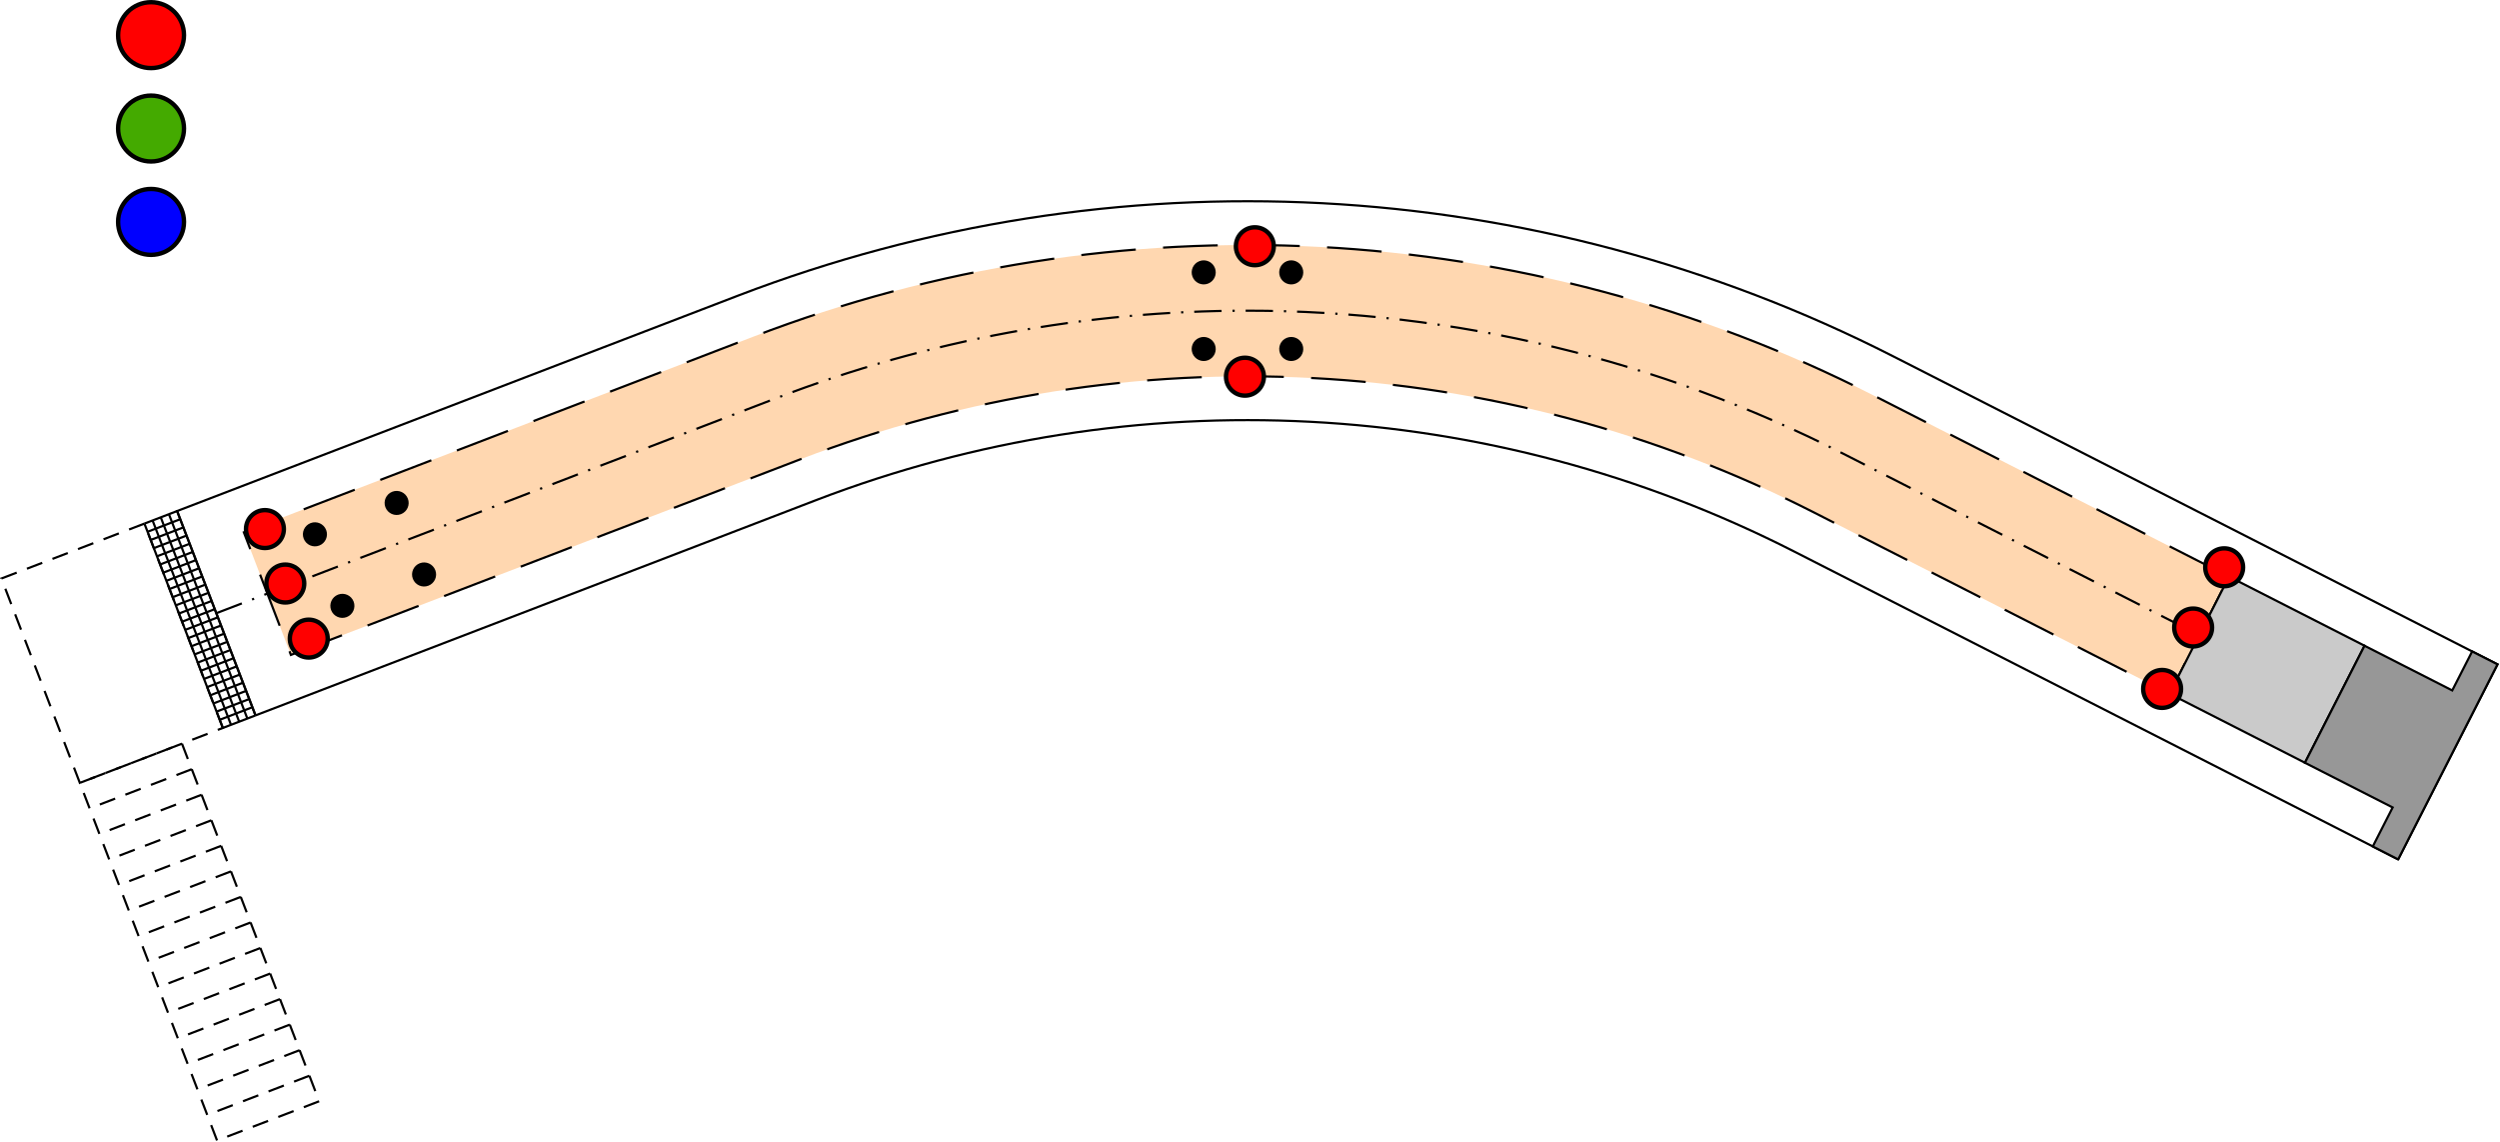
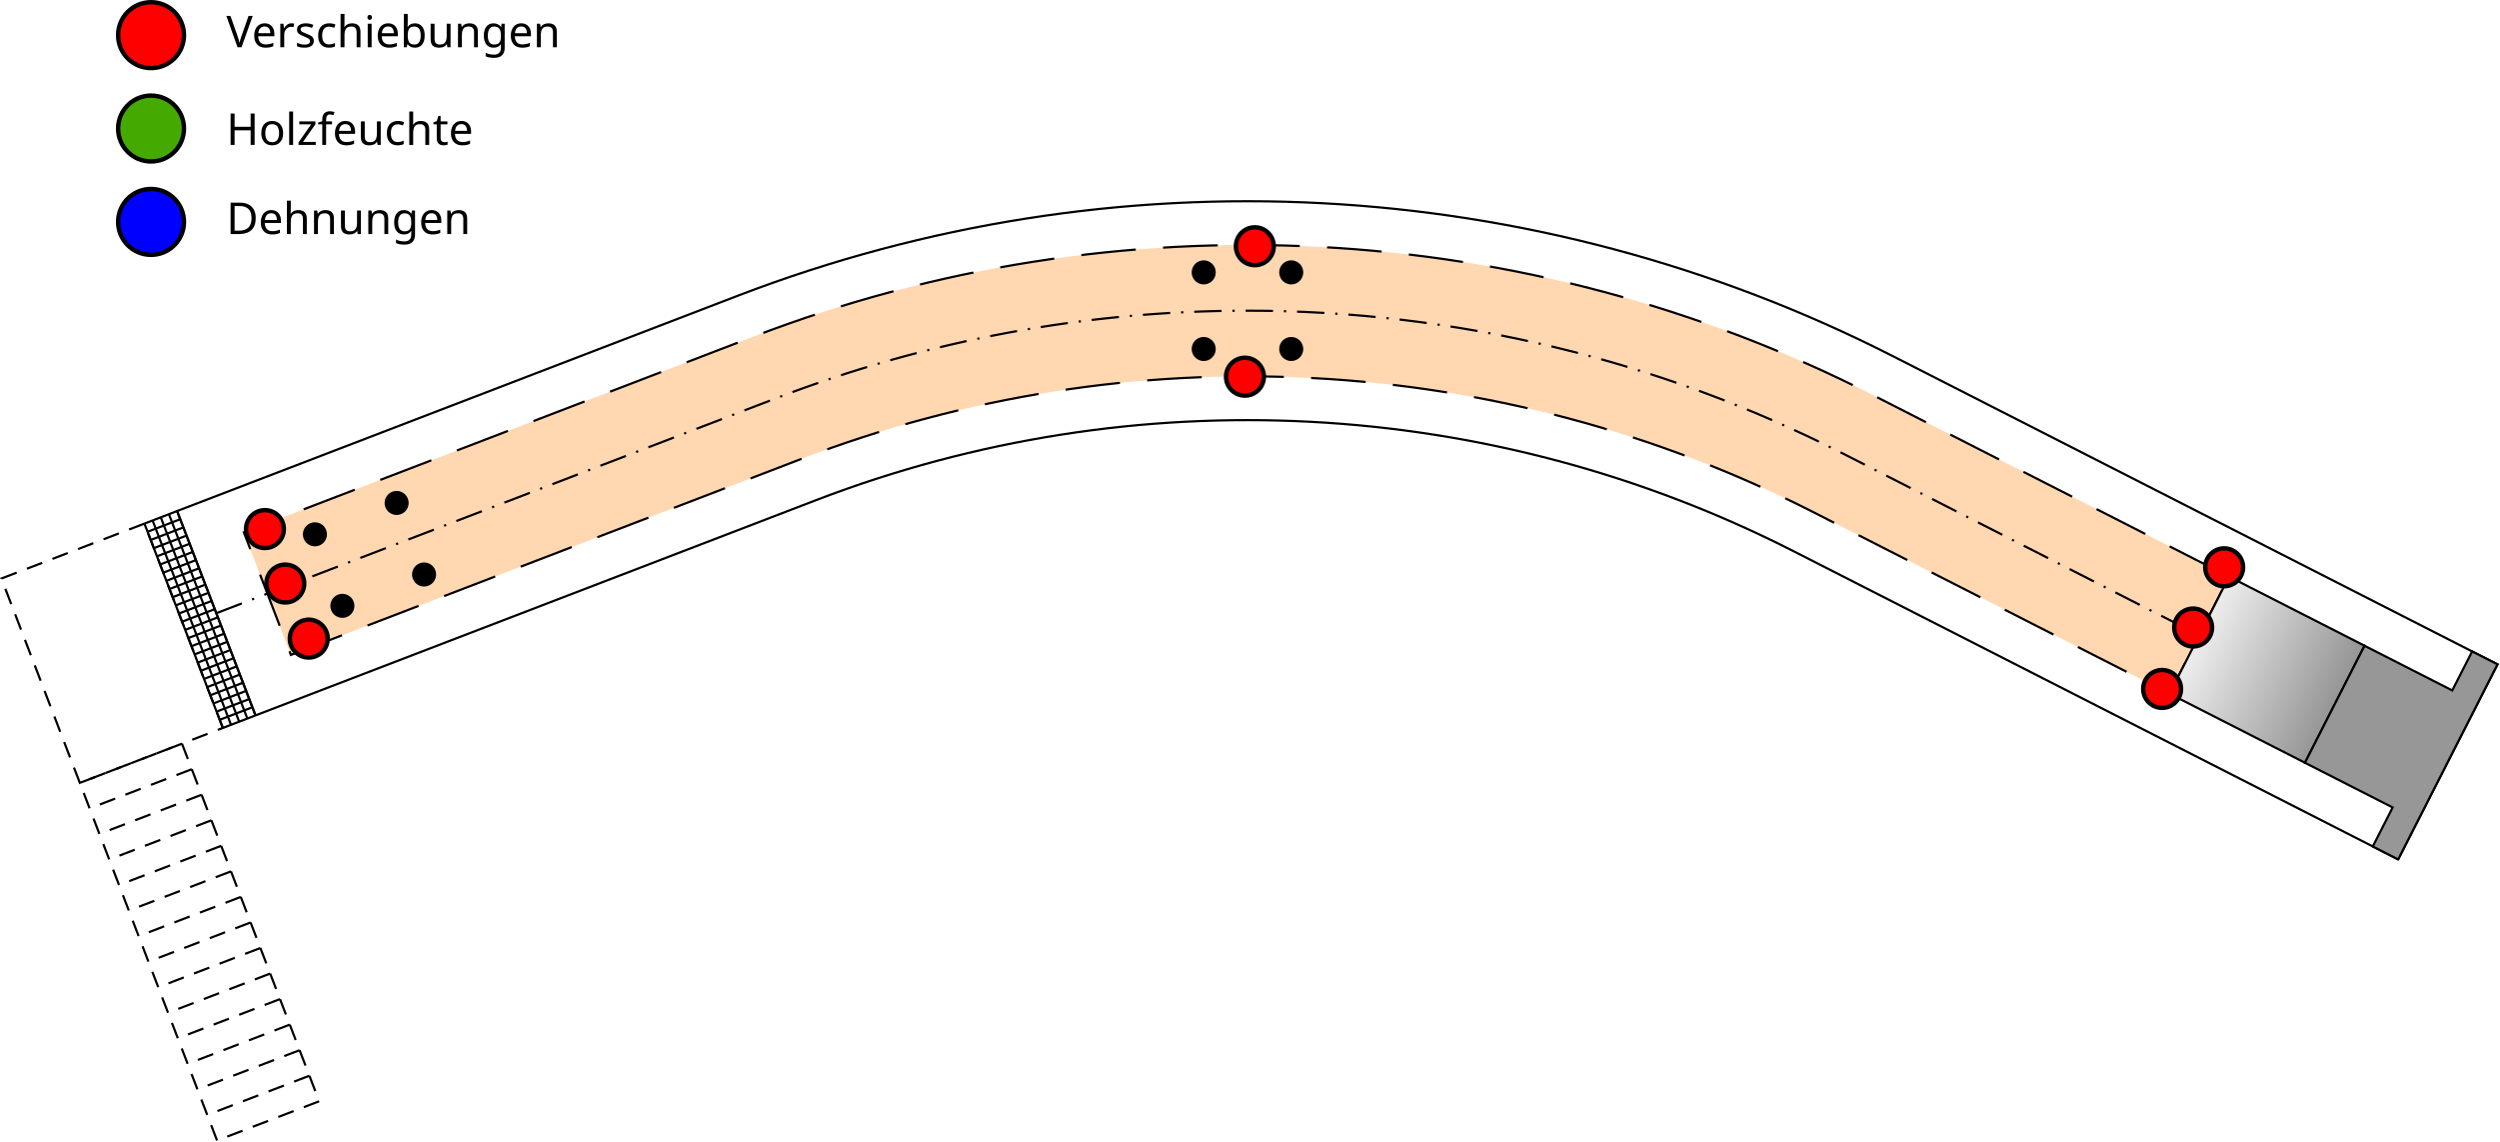
- <svg xmlns="http://www.w3.org/2000/svg" version="1.1" id="svg2" viewBox="0 0 568.923 259.861" height="73.339mm" width="160.563mm">
-   <defs id="defs4" />
-   <g id="layer2" style="display:inline" transform="translate(1.755879,-15.46796)">
-     <g id="surface286818" transform="matrix(1.166975,-0.4479599,0.4479599,1.166975,-17.8421,139.8137)">
-       <path id="path5036" transform="matrix(1,0,0,-1,44.433,50.012)" d="m 5.9375e-4,2.8125e-4 109.391,0 c 62.105,0 121.316,-26.363 162.875,-72.52 l 82.664,-91.805" style="fill:none;stroke:#000000;stroke-width:0.399;stroke-linecap:butt;stroke-linejoin:miter;stroke-miterlimit:10;stroke-opacity:1" />
-       <path id="path5038" transform="matrix(1,0,0,-1,44.433,50.012)" d="m 5.9375e-4,2.8125e-4 0,39.852 109.391,0 c 73.398,0 143.375,-31.16 192.492,-85.707 l 82.66,-91.805 -29.621,-26.66" style="fill:none;stroke:#000000;stroke-width:0.399;stroke-linecap:butt;stroke-linejoin:miter;stroke-miterlimit:10;stroke-opacity:1" />
-       <path id="path5040" transform="matrix(1,0,0,-1,44.433,50.012)" d="m 9.962,7.969 99.43,0 c 64.367,0 125.73,-27.324 168.801,-75.156 l 48.664,-54.047 17.766,16 -48.664,54.047 C 248.356,1.68 180.532,31.879 109.391,31.879 l -99.43,0 z m 0,0" style="fill:#ffd7b0;fill-opacity:1;fill-rule:nonzero;stroke:#000000;stroke-width:0.399;stroke-linecap:butt;stroke-linejoin:miter;stroke-miterlimit:10;stroke-dasharray:9.963, 4.981;stroke-opacity:1" />
-       <path id="path5042" transform="matrix(1,0,0,-1,44.433,50.012)" d="m 5.9375e-4,19.926 109.391,0 c 29.285,0 58.344,-5.387 85.684,-15.883 35.219,-13.52 66.762,-35.199 92,-63.23 l 82.66,-91.805" style="fill:none;stroke:#000000;stroke-width:0.399;stroke-linecap:butt;stroke-linejoin:miter;stroke-miterlimit:10;stroke-dasharray:4.981, 1.993, 0.399, 1.993;stroke-opacity:1" />
-       <path id="path5044" transform="matrix(1,0,0,-1,44.433,50.012)" d="m 363.149,-125.812 -18.531,20.582 -17.77,-16 18.535,-20.582 z m 0,0" style="fill:#cacaca;fill-opacity:1;fill-rule:nonzero;stroke:#000000;stroke-width:0.399;stroke-linecap:butt;stroke-linejoin:miter;stroke-miterlimit:10;stroke-opacity:1" />
-       <path id="path5046" transform="matrix(1,0,0,-1,44.433,50.012)" d="m 375.145,-139.136 -12,13.324 -17.77,-16 12,-13.324 -5.922,-5.332 3.469,-3.852 29.617,26.664 -3.469,3.848 z m 0,0" style="fill:#979797;fill-opacity:1;fill-rule:nonzero;stroke:#000000;stroke-width:0.399;stroke-linecap:butt;stroke-linejoin:miter;stroke-miterlimit:10;stroke-opacity:1" />
-       <path id="path5048" d="m 251.637,42.312 c 0,-1.207 -0.984,-2.191 -2.195,-2.191 -1.207,0 -2.191,0.984 -2.191,2.191 0,1.211 0.984,2.195 2.191,2.195 1.211,0 2.195,-0.984 2.195,-2.195 z m 0,0" style="fill:#000000;fill-opacity:1;fill-rule:nonzero;stroke:none" />
-       <path id="path5050" d="m 246.637,55.336 c 0,-1.211 -0.98,-2.191 -2.191,-2.191 -1.211,0 -2.191,0.98 -2.191,2.191 0,1.211 0.98,2.191 2.191,2.191 1.211,0 2.191,-0.98 2.191,-2.191 z m 0,0" style="fill:#000000;fill-opacity:1;fill-rule:nonzero;stroke:none" />
-       <path id="path5052" d="m 236.754,36.602 c 0,-1.211 -0.98,-2.191 -2.191,-2.191 -1.211,0 -2.191,0.98 -2.191,2.191 0,1.211 0.98,2.191 2.191,2.191 1.211,0 2.191,-0.98 2.191,-2.191 z m 0,0" style="fill:#000000;fill-opacity:1;fill-rule:nonzero;stroke:none" />
-       <path id="path5054" d="m 231.754,49.621 c 0,-1.207 -0.98,-2.191 -2.191,-2.191 -1.211,0 -2.191,0.984 -2.191,2.191 0,1.211 0.98,2.195 2.191,2.195 1.211,0 2.191,-0.984 2.191,-2.195 z m 0,0" style="fill:#000000;fill-opacity:1;fill-rule:nonzero;stroke:none" />
-       <path id="path5056" d="m 84.48,23.113 c 0,-1.211 -0.98,-2.191 -2.191,-2.191 -1.211,0 -2.191,0.98 -2.191,2.191 0,1.211 0.98,2.191 2.191,2.191 1.211,0 2.191,-0.98 2.191,-2.191 z m 0,0" style="fill:#000000;fill-opacity:1;fill-rule:nonzero;stroke:none" />
-       <path id="path5058" d="m 84.48,37.062 c 0,-1.211 -0.98,-2.191 -2.191,-2.191 -1.211,0 -2.191,0.98 -2.191,2.191 0,1.211 0.98,2.191 2.191,2.191 1.211,0 2.191,-0.98 2.191,-2.191 z m 0,0" style="fill:#000000;fill-opacity:1;fill-rule:nonzero;stroke:none" />
-       <path id="path5060" d="m 68.543,23.113 c 0,-1.211 -0.984,-2.191 -2.191,-2.191 -1.211,0 -2.195,0.98 -2.195,2.191 0,1.211 0.984,2.191 2.195,2.191 1.207,0 2.191,-0.98 2.191,-2.191 z m 0,0" style="fill:#000000;fill-opacity:1;fill-rule:nonzero;stroke:none" />
-       <path id="path5062" d="m 68.543,37.062 c 0,-1.211 -0.984,-2.191 -2.191,-2.191 -1.211,0 -2.195,0.98 -2.195,2.191 0,1.211 0.984,2.191 2.195,2.191 1.207,0 2.191,-0.98 2.191,-2.191 z m 0,0" style="fill:#000000;fill-opacity:1;fill-rule:nonzero;stroke:none" />
-       <path id="path5064" transform="matrix(1,0,0,-1,44.433,50.012)" d="m -6.374,2.8125e-4 0,39.852 -27.898,0 0,-39.852 z m 0,0" style="fill:none;stroke:#000000;stroke-width:0.399;stroke-linecap:butt;stroke-linejoin:miter;stroke-miterlimit:10;stroke-dasharray:2.989, 1.993;stroke-opacity:1" />
-       <path id="path5066" transform="matrix(1,0,0,-1,44.433,50.012)" d="m -14.347,2.8125e-4 0,-69.738 -19.926,0 0,69.738 z m 0,0" style="fill:none;stroke:#000000;stroke-width:0.399;stroke-linecap:butt;stroke-linejoin:miter;stroke-miterlimit:10;stroke-dasharray:2.989, 1.993;stroke-opacity:1" />
-       <path id="path5068" transform="matrix(1,0,0,-1,44.433,50.012)" d="m -14.347,-4.98 -19.926,0" style="fill:none;stroke:#000000;stroke-width:0.399;stroke-linecap:butt;stroke-linejoin:miter;stroke-miterlimit:10;stroke-dasharray:2.989, 1.993;stroke-opacity:1" />
-       <path id="path5070" transform="matrix(1,0,0,-1,44.433,50.012)" d="m -14.347,-9.965 -19.926,0" style="fill:none;stroke:#000000;stroke-width:0.399;stroke-linecap:butt;stroke-linejoin:miter;stroke-miterlimit:10;stroke-dasharray:2.989, 1.993;stroke-opacity:1" />
-       <path id="path5072" transform="matrix(1,0,0,-1,44.433,50.012)" d="m -14.347,-14.945 -19.926,0" style="fill:none;stroke:#000000;stroke-width:0.399;stroke-linecap:butt;stroke-linejoin:miter;stroke-miterlimit:10;stroke-dasharray:2.989, 1.993;stroke-opacity:1" />
-       <path id="path5074" transform="matrix(1,0,0,-1,44.433,50.012)" d="m -14.347,-19.925 -19.926,0" style="fill:none;stroke:#000000;stroke-width:0.399;stroke-linecap:butt;stroke-linejoin:miter;stroke-miterlimit:10;stroke-dasharray:2.989, 1.993;stroke-opacity:1" />
-       <path id="path5076" transform="matrix(1,0,0,-1,44.433,50.012)" d="m -14.347,-24.906 -19.926,0" style="fill:none;stroke:#000000;stroke-width:0.399;stroke-linecap:butt;stroke-linejoin:miter;stroke-miterlimit:10;stroke-dasharray:2.989, 1.993;stroke-opacity:1" />
-       <path id="path5078" transform="matrix(1,0,0,-1,44.433,50.012)" d="m -14.347,-29.886 -19.926,0" style="fill:none;stroke:#000000;stroke-width:0.399;stroke-linecap:butt;stroke-linejoin:miter;stroke-miterlimit:10;stroke-dasharray:2.989, 1.993;stroke-opacity:1" />
-       <path id="path5080" transform="matrix(1,0,0,-1,44.433,50.012)" d="m -14.347,-34.871 -19.926,0" style="fill:none;stroke:#000000;stroke-width:0.399;stroke-linecap:butt;stroke-linejoin:miter;stroke-miterlimit:10;stroke-dasharray:2.989, 1.993;stroke-opacity:1" />
-       <path id="path5082" transform="matrix(1,0,0,-1,44.433,50.012)" d="m -14.347,-39.851 -19.926,0" style="fill:none;stroke:#000000;stroke-width:0.399;stroke-linecap:butt;stroke-linejoin:miter;stroke-miterlimit:10;stroke-dasharray:2.989, 1.993;stroke-opacity:1" />
-       <path id="path5084" transform="matrix(1,0,0,-1,44.433,50.012)" d="m -14.347,-44.832 -19.926,0" style="fill:none;stroke:#000000;stroke-width:0.399;stroke-linecap:butt;stroke-linejoin:miter;stroke-miterlimit:10;stroke-dasharray:2.989, 1.993;stroke-opacity:1" />
-       <path id="path5086" transform="matrix(1,0,0,-1,44.433,50.012)" d="m -14.347,-49.812 -19.926,0" style="fill:none;stroke:#000000;stroke-width:0.399;stroke-linecap:butt;stroke-linejoin:miter;stroke-miterlimit:10;stroke-dasharray:2.989, 1.993;stroke-opacity:1" />
-       <path id="path5088" transform="matrix(1,0,0,-1,44.433,50.012)" d="m -14.347,-54.793 -19.926,0" style="fill:none;stroke:#000000;stroke-width:0.399;stroke-linecap:butt;stroke-linejoin:miter;stroke-miterlimit:10;stroke-dasharray:2.989, 1.993;stroke-opacity:1" />
-       <path id="path5090" transform="matrix(1,0,0,-1,44.433,50.012)" d="m -14.347,-59.777 -19.926,0" style="fill:none;stroke:#000000;stroke-width:0.399;stroke-linecap:butt;stroke-linejoin:miter;stroke-miterlimit:10;stroke-dasharray:2.989, 1.993;stroke-opacity:1" />
-       <path id="path5092" transform="matrix(1,0,0,-1,44.433,50.012)" d="m -14.347,-64.758 -19.926,0" style="fill:none;stroke:#000000;stroke-width:0.399;stroke-linecap:butt;stroke-linejoin:miter;stroke-miterlimit:10;stroke-dasharray:2.989, 1.993;stroke-opacity:1" />
-       <path id="path5094" transform="matrix(1,0,0,-1,44.433,50.012)" d="m 5.9375e-4,2.8125e-4 -6.375,0" style="fill:none;stroke:#000000;stroke-width:0.399;stroke-linecap:butt;stroke-linejoin:miter;stroke-miterlimit:10;stroke-opacity:1" />
-       <path id="path5096" transform="matrix(1,0,0,-1,44.433,50.012)" d="m 5.9375e-4,1.594 -6.375,0" style="fill:none;stroke:#000000;stroke-width:0.399;stroke-linecap:butt;stroke-linejoin:miter;stroke-miterlimit:10;stroke-opacity:1" />
-       <path id="path5098" transform="matrix(1,0,0,-1,44.433,50.012)" d="m 5.9375e-4,3.188 -6.375,0" style="fill:none;stroke:#000000;stroke-width:0.399;stroke-linecap:butt;stroke-linejoin:miter;stroke-miterlimit:10;stroke-opacity:1" />
-       <path id="path5100" transform="matrix(1,0,0,-1,44.433,50.012)" d="m 5.9375e-4,4.782 -6.375,0" style="fill:none;stroke:#000000;stroke-width:0.399;stroke-linecap:butt;stroke-linejoin:miter;stroke-miterlimit:10;stroke-opacity:1" />
-       <path id="path5102" transform="matrix(1,0,0,-1,44.433,50.012)" d="m 5.9375e-4,6.375 -6.375,0" style="fill:none;stroke:#000000;stroke-width:0.399;stroke-linecap:butt;stroke-linejoin:miter;stroke-miterlimit:10;stroke-opacity:1" />
-       <path id="path5104" transform="matrix(1,0,0,-1,44.433,50.012)" d="m 5.9375e-4,7.969 -6.375,0" style="fill:none;stroke:#000000;stroke-width:0.399;stroke-linecap:butt;stroke-linejoin:miter;stroke-miterlimit:10;stroke-opacity:1" />
-       <path id="path5106" transform="matrix(1,0,0,-1,44.433,50.012)" d="m 5.9375e-4,9.563 -6.375,0" style="fill:none;stroke:#000000;stroke-width:0.399;stroke-linecap:butt;stroke-linejoin:miter;stroke-miterlimit:10;stroke-opacity:1" />
-       <path id="path5108" transform="matrix(1,0,0,-1,44.433,50.012)" d="m 5.9375e-4,11.157 -6.375,0" style="fill:none;stroke:#000000;stroke-width:0.399;stroke-linecap:butt;stroke-linejoin:miter;stroke-miterlimit:10;stroke-opacity:1" />
-       <path id="path5110" transform="matrix(1,0,0,-1,44.433,50.012)" d="m 5.9375e-4,12.75 -6.375,0" style="fill:none;stroke:#000000;stroke-width:0.399;stroke-linecap:butt;stroke-linejoin:miter;stroke-miterlimit:10;stroke-opacity:1" />
-       <path id="path5112" transform="matrix(1,0,0,-1,44.433,50.012)" d="m 5.9375e-4,14.348 -6.375,0" style="fill:none;stroke:#000000;stroke-width:0.399;stroke-linecap:butt;stroke-linejoin:miter;stroke-miterlimit:10;stroke-opacity:1" />
-       <path id="path5114" transform="matrix(1,0,0,-1,44.433,50.012)" d="m 5.9375e-4,15.942 -6.375,0" style="fill:none;stroke:#000000;stroke-width:0.399;stroke-linecap:butt;stroke-linejoin:miter;stroke-miterlimit:10;stroke-opacity:1" />
-       <path id="path5116" transform="matrix(1,0,0,-1,44.433,50.012)" d="m 5.9375e-4,17.535 -6.375,0" style="fill:none;stroke:#000000;stroke-width:0.399;stroke-linecap:butt;stroke-linejoin:miter;stroke-miterlimit:10;stroke-opacity:1" />
-       <path id="path5118" transform="matrix(1,0,0,-1,44.433,50.012)" d="m 5.9375e-4,19.129 -6.375,0" style="fill:none;stroke:#000000;stroke-width:0.399;stroke-linecap:butt;stroke-linejoin:miter;stroke-miterlimit:10;stroke-opacity:1" />
-       <path id="path5120" transform="matrix(1,0,0,-1,44.433,50.012)" d="m 5.9375e-4,20.723 -6.375,0" style="fill:none;stroke:#000000;stroke-width:0.399;stroke-linecap:butt;stroke-linejoin:miter;stroke-miterlimit:10;stroke-opacity:1" />
-       <path id="path5122" transform="matrix(1,0,0,-1,44.433,50.012)" d="m 5.9375e-4,22.317 -6.375,0" style="fill:none;stroke:#000000;stroke-width:0.399;stroke-linecap:butt;stroke-linejoin:miter;stroke-miterlimit:10;stroke-opacity:1" />
-       <path id="path5124" transform="matrix(1,0,0,-1,44.433,50.012)" d="m 5.9375e-4,23.91 -6.375,0" style="fill:none;stroke:#000000;stroke-width:0.399;stroke-linecap:butt;stroke-linejoin:miter;stroke-miterlimit:10;stroke-opacity:1" />
-       <path id="path5126" transform="matrix(1,0,0,-1,44.433,50.012)" d="m 5.9375e-4,25.504 -6.375,0" style="fill:none;stroke:#000000;stroke-width:0.399;stroke-linecap:butt;stroke-linejoin:miter;stroke-miterlimit:10;stroke-opacity:1" />
-       <path id="path5128" transform="matrix(1,0,0,-1,44.433,50.012)" d="m 5.9375e-4,27.098 -6.375,0" style="fill:none;stroke:#000000;stroke-width:0.399;stroke-linecap:butt;stroke-linejoin:miter;stroke-miterlimit:10;stroke-opacity:1" />
-       <path id="path5130" transform="matrix(1,0,0,-1,44.433,50.012)" d="m 5.9375e-4,28.692 -6.375,0" style="fill:none;stroke:#000000;stroke-width:0.399;stroke-linecap:butt;stroke-linejoin:miter;stroke-miterlimit:10;stroke-opacity:1" />
-       <path id="path5132" transform="matrix(1,0,0,-1,44.433,50.012)" d="m 5.9375e-4,30.285 -6.375,0" style="fill:none;stroke:#000000;stroke-width:0.399;stroke-linecap:butt;stroke-linejoin:miter;stroke-miterlimit:10;stroke-opacity:1" />
-       <path id="path5134" transform="matrix(1,0,0,-1,44.433,50.012)" d="m 5.9375e-4,31.879 -6.375,0" style="fill:none;stroke:#000000;stroke-width:0.399;stroke-linecap:butt;stroke-linejoin:miter;stroke-miterlimit:10;stroke-opacity:1" />
-       <path id="path5136" transform="matrix(1,0,0,-1,44.433,50.012)" d="m 5.9375e-4,33.473 -6.375,0" style="fill:none;stroke:#000000;stroke-width:0.399;stroke-linecap:butt;stroke-linejoin:miter;stroke-miterlimit:10;stroke-opacity:1" />
-       <path id="path5138" transform="matrix(1,0,0,-1,44.433,50.012)" d="m 5.9375e-4,35.067 -6.375,0" style="fill:none;stroke:#000000;stroke-width:0.399;stroke-linecap:butt;stroke-linejoin:miter;stroke-miterlimit:10;stroke-opacity:1" />
-       <path id="path5140" transform="matrix(1,0,0,-1,44.433,50.012)" d="m 5.9375e-4,36.664 -6.375,0" style="fill:none;stroke:#000000;stroke-width:0.399;stroke-linecap:butt;stroke-linejoin:miter;stroke-miterlimit:10;stroke-opacity:1" />
-       <path id="path5142" transform="matrix(1,0,0,-1,44.433,50.012)" d="m 5.9375e-4,38.258 -6.375,0" style="fill:none;stroke:#000000;stroke-width:0.399;stroke-linecap:butt;stroke-linejoin:miter;stroke-miterlimit:10;stroke-opacity:1" />
-       <path id="path5144" transform="matrix(1,0,0,-1,44.433,50.012)" d="m 5.9375e-4,39.852 -6.375,0" style="fill:none;stroke:#000000;stroke-width:0.399;stroke-linecap:butt;stroke-linejoin:miter;stroke-miterlimit:10;stroke-opacity:1" />
-       <path id="path5146" transform="matrix(1,0,0,-1,44.433,50.012)" d="m 5.9375e-4,2.8125e-4 0,39.852" style="fill:none;stroke:#000000;stroke-width:0.399;stroke-linecap:butt;stroke-linejoin:miter;stroke-miterlimit:10;stroke-opacity:1" />
-       <path id="path5148" transform="matrix(1,0,0,-1,44.433,50.012)" d="m -1.593,2.8125e-4 0,39.852" style="fill:none;stroke:#000000;stroke-width:0.399;stroke-linecap:butt;stroke-linejoin:miter;stroke-miterlimit:10;stroke-opacity:1" />
-       <path id="path5150" transform="matrix(1,0,0,-1,44.433,50.012)" d="m -3.187,2.8125e-4 0,39.852" style="fill:none;stroke:#000000;stroke-width:0.399;stroke-linecap:butt;stroke-linejoin:miter;stroke-miterlimit:10;stroke-opacity:1" />
-       <path id="path5152" transform="matrix(1,0,0,-1,44.433,50.012)" d="m -4.781,2.8125e-4 0,39.852" style="fill:none;stroke:#000000;stroke-width:0.399;stroke-linecap:butt;stroke-linejoin:miter;stroke-miterlimit:10;stroke-opacity:1" />
-       <path id="path5154" transform="matrix(1,0,0,-1,44.433,50.012)" d="m -6.374,2.8125e-4 0,39.852" style="fill:none;stroke:#000000;stroke-width:0.399;stroke-linecap:butt;stroke-linejoin:miter;stroke-miterlimit:10;stroke-opacity:1" />
+ <svg xmlns="http://www.w3.org/2000/svg" xmlns:xlink="http://www.w3.org/1999/xlink" version="1.1" id="svg2" viewBox="0 0 568.923 259.861" height="73.339mm" width="160.563mm">
+   <defs id="defs4">
+     <linearGradient id="linearGradient4608">
+       <stop id="stop4610" offset="0" style="stop-color:#979797;stop-opacity:1" />
+       <stop id="stop4612" offset="1" style="stop-color:#ececec;stop-opacity:1" />
+     </linearGradient>
+     <linearGradient gradientUnits="userSpaceOnUse" y2="-115.217" x2="334.272" y1="-134.776" x1="352.553" id="linearGradient4614" xlink:href="#linearGradient4608" />
+   </defs>
+   <g id="layer3" style="display:inline" transform="translate(1.755879,-15.46796)" />
+   <g style="display:inline" id="layer4">
+     <g id="layer2" style="display:inline" transform="translate(1.755879,-15.46796)">
+       <g id="surface286818" transform="matrix(1.166975,-0.4479599,0.4479599,1.166975,-17.8421,139.8137)">
+         <path id="path5036" transform="matrix(1,0,0,-1,44.433,50.012)" d="m 5.9375e-4,2.8125e-4 109.391,0 c 62.105,0 121.316,-26.363 162.875,-72.52 l 82.664,-91.805" style="fill:none;stroke:#000000;stroke-width:0.399;stroke-linecap:butt;stroke-linejoin:miter;stroke-miterlimit:10;stroke-opacity:1" />
+         <path id="path5038" transform="matrix(1,0,0,-1,44.433,50.012)" d="m 5.9375e-4,2.8125e-4 0,39.852 109.391,0 c 73.398,0 143.375,-31.16 192.492,-85.707 l 82.66,-91.805 -29.621,-26.66" style="fill:none;stroke:#000000;stroke-width:0.399;stroke-linecap:butt;stroke-linejoin:miter;stroke-miterlimit:10;stroke-opacity:1" />
+         <path id="path5040" transform="matrix(1,0,0,-1,44.433,50.012)" d="m 9.962,7.969 99.43,0 c 64.367,0 125.73,-27.324 168.801,-75.156 l 48.664,-54.047 17.766,16 -48.664,54.047 C 248.356,1.68 180.532,31.879 109.391,31.879 l -99.43,0 z m 0,0" style="fill:#ffd7b0;fill-opacity:1;fill-rule:nonzero;stroke:#000000;stroke-width:0.399;stroke-linecap:butt;stroke-linejoin:miter;stroke-miterlimit:10;stroke-dasharray:9.963, 4.981;stroke-opacity:1" />
+         <path id="path5042" transform="matrix(1,0,0,-1,44.433,50.012)" d="m 5.9375e-4,19.926 109.391,0 c 29.285,0 58.344,-5.387 85.684,-15.883 35.219,-13.52 66.762,-35.199 92,-63.23 l 82.66,-91.805" style="fill:none;stroke:#000000;stroke-width:0.399;stroke-linecap:butt;stroke-linejoin:miter;stroke-miterlimit:10;stroke-dasharray:4.981, 1.993, 0.399, 1.993;stroke-opacity:1" />
+         <path id="path5044" transform="matrix(1,0,0,-1,44.433,50.012)" d="m 363.149,-125.812 -18.531,20.582 -17.77,-16 18.535,-20.582 z m 0,0" style="fill:url(#linearGradient4614);fill-opacity:1;fill-rule:nonzero;stroke:#000000;stroke-width:0.399;stroke-linecap:butt;stroke-linejoin:miter;stroke-miterlimit:10;stroke-opacity:1" />
+         <path id="path5046" transform="matrix(1,0,0,-1,44.433,50.012)" d="m 375.145,-139.136 -12,13.324 -17.77,-16 12,-13.324 -5.922,-5.332 3.469,-3.852 29.617,26.664 -3.469,3.848 z m 0,0" style="fill:#979797;fill-opacity:1;fill-rule:nonzero;stroke:#000000;stroke-width:0.399;stroke-linecap:butt;stroke-linejoin:miter;stroke-miterlimit:10;stroke-opacity:1" />
+         <path id="path5048" d="m 251.637,42.312 c 0,-1.207 -0.984,-2.191 -2.195,-2.191 -1.207,0 -2.191,0.984 -2.191,2.191 0,1.211 0.984,2.195 2.191,2.195 1.211,0 2.195,-0.984 2.195,-2.195 z m 0,0" style="fill:#000000;fill-opacity:1;fill-rule:nonzero;stroke:none" />
+         <path id="path5050" d="m 246.637,55.336 c 0,-1.211 -0.98,-2.191 -2.191,-2.191 -1.211,0 -2.191,0.98 -2.191,2.191 0,1.211 0.98,2.191 2.191,2.191 1.211,0 2.191,-0.98 2.191,-2.191 z m 0,0" style="fill:#000000;fill-opacity:1;fill-rule:nonzero;stroke:none" />
+         <path id="path5052" d="m 236.754,36.602 c 0,-1.211 -0.98,-2.191 -2.191,-2.191 -1.211,0 -2.191,0.98 -2.191,2.191 0,1.211 0.98,2.191 2.191,2.191 1.211,0 2.191,-0.98 2.191,-2.191 z m 0,0" style="fill:#000000;fill-opacity:1;fill-rule:nonzero;stroke:none" />
+         <path id="path5054" d="m 231.754,49.621 c 0,-1.207 -0.98,-2.191 -2.191,-2.191 -1.211,0 -2.191,0.984 -2.191,2.191 0,1.211 0.98,2.195 2.191,2.195 1.211,0 2.191,-0.984 2.191,-2.195 z m 0,0" style="fill:#000000;fill-opacity:1;fill-rule:nonzero;stroke:none" />
+         <path id="path5056" d="m 84.48,23.113 c 0,-1.211 -0.98,-2.191 -2.191,-2.191 -1.211,0 -2.191,0.98 -2.191,2.191 0,1.211 0.98,2.191 2.191,2.191 1.211,0 2.191,-0.98 2.191,-2.191 z m 0,0" style="fill:#000000;fill-opacity:1;fill-rule:nonzero;stroke:none" />
+         <path id="path5058" d="m 84.48,37.062 c 0,-1.211 -0.98,-2.191 -2.191,-2.191 -1.211,0 -2.191,0.98 -2.191,2.191 0,1.211 0.98,2.191 2.191,2.191 1.211,0 2.191,-0.98 2.191,-2.191 z m 0,0" style="fill:#000000;fill-opacity:1;fill-rule:nonzero;stroke:none" />
+         <path id="path5060" d="m 68.543,23.113 c 0,-1.211 -0.984,-2.191 -2.191,-2.191 -1.211,0 -2.195,0.98 -2.195,2.191 0,1.211 0.984,2.191 2.195,2.191 1.207,0 2.191,-0.98 2.191,-2.191 z m 0,0" style="fill:#000000;fill-opacity:1;fill-rule:nonzero;stroke:none" />
+         <path id="path5062" d="m 68.543,37.062 c 0,-1.211 -0.984,-2.191 -2.191,-2.191 -1.211,0 -2.195,0.98 -2.195,2.191 0,1.211 0.984,2.191 2.195,2.191 1.207,0 2.191,-0.98 2.191,-2.191 z m 0,0" style="fill:#000000;fill-opacity:1;fill-rule:nonzero;stroke:none" />
+         <path id="path5064" transform="matrix(1,0,0,-1,44.433,50.012)" d="m -6.374,2.8125e-4 0,39.852 -27.898,0 0,-39.852 z m 0,0" style="fill:none;stroke:#000000;stroke-width:0.399;stroke-linecap:butt;stroke-linejoin:miter;stroke-miterlimit:10;stroke-dasharray:2.989, 1.993;stroke-opacity:1" />
+         <path id="path5066" transform="matrix(1,0,0,-1,44.433,50.012)" d="m -14.347,2.8125e-4 0,-69.738 -19.926,0 0,69.738 z m 0,0" style="fill:none;stroke:#000000;stroke-width:0.399;stroke-linecap:butt;stroke-linejoin:miter;stroke-miterlimit:10;stroke-dasharray:2.989, 1.993;stroke-opacity:1" />
+         <path id="path5068" transform="matrix(1,0,0,-1,44.433,50.012)" d="m -14.347,-4.98 -19.926,0" style="fill:none;stroke:#000000;stroke-width:0.399;stroke-linecap:butt;stroke-linejoin:miter;stroke-miterlimit:10;stroke-dasharray:2.989, 1.993;stroke-opacity:1" />
+         <path id="path5070" transform="matrix(1,0,0,-1,44.433,50.012)" d="m -14.347,-9.965 -19.926,0" style="fill:none;stroke:#000000;stroke-width:0.399;stroke-linecap:butt;stroke-linejoin:miter;stroke-miterlimit:10;stroke-dasharray:2.989, 1.993;stroke-opacity:1" />
+         <path id="path5072" transform="matrix(1,0,0,-1,44.433,50.012)" d="m -14.347,-14.945 -19.926,0" style="fill:none;stroke:#000000;stroke-width:0.399;stroke-linecap:butt;stroke-linejoin:miter;stroke-miterlimit:10;stroke-dasharray:2.989, 1.993;stroke-opacity:1" />
+         <path id="path5074" transform="matrix(1,0,0,-1,44.433,50.012)" d="m -14.347,-19.925 -19.926,0" style="fill:none;stroke:#000000;stroke-width:0.399;stroke-linecap:butt;stroke-linejoin:miter;stroke-miterlimit:10;stroke-dasharray:2.989, 1.993;stroke-opacity:1" />
+         <path id="path5076" transform="matrix(1,0,0,-1,44.433,50.012)" d="m -14.347,-24.906 -19.926,0" style="fill:none;stroke:#000000;stroke-width:0.399;stroke-linecap:butt;stroke-linejoin:miter;stroke-miterlimit:10;stroke-dasharray:2.989, 1.993;stroke-opacity:1" />
+         <path id="path5078" transform="matrix(1,0,0,-1,44.433,50.012)" d="m -14.347,-29.886 -19.926,0" style="fill:none;stroke:#000000;stroke-width:0.399;stroke-linecap:butt;stroke-linejoin:miter;stroke-miterlimit:10;stroke-dasharray:2.989, 1.993;stroke-opacity:1" />
+         <path id="path5080" transform="matrix(1,0,0,-1,44.433,50.012)" d="m -14.347,-34.871 -19.926,0" style="fill:none;stroke:#000000;stroke-width:0.399;stroke-linecap:butt;stroke-linejoin:miter;stroke-miterlimit:10;stroke-dasharray:2.989, 1.993;stroke-opacity:1" />
+         <path id="path5082" transform="matrix(1,0,0,-1,44.433,50.012)" d="m -14.347,-39.851 -19.926,0" style="fill:none;stroke:#000000;stroke-width:0.399;stroke-linecap:butt;stroke-linejoin:miter;stroke-miterlimit:10;stroke-dasharray:2.989, 1.993;stroke-opacity:1" />
+         <path id="path5084" transform="matrix(1,0,0,-1,44.433,50.012)" d="m -14.347,-44.832 -19.926,0" style="fill:none;stroke:#000000;stroke-width:0.399;stroke-linecap:butt;stroke-linejoin:miter;stroke-miterlimit:10;stroke-dasharray:2.989, 1.993;stroke-opacity:1" />
+         <path id="path5086" transform="matrix(1,0,0,-1,44.433,50.012)" d="m -14.347,-49.812 -19.926,0" style="fill:none;stroke:#000000;stroke-width:0.399;stroke-linecap:butt;stroke-linejoin:miter;stroke-miterlimit:10;stroke-dasharray:2.989, 1.993;stroke-opacity:1" />
+         <path id="path5088" transform="matrix(1,0,0,-1,44.433,50.012)" d="m -14.347,-54.793 -19.926,0" style="fill:none;stroke:#000000;stroke-width:0.399;stroke-linecap:butt;stroke-linejoin:miter;stroke-miterlimit:10;stroke-dasharray:2.989, 1.993;stroke-opacity:1" />
+         <path id="path5090" transform="matrix(1,0,0,-1,44.433,50.012)" d="m -14.347,-59.777 -19.926,0" style="fill:none;stroke:#000000;stroke-width:0.399;stroke-linecap:butt;stroke-linejoin:miter;stroke-miterlimit:10;stroke-dasharray:2.989, 1.993;stroke-opacity:1" />
+         <path id="path5092" transform="matrix(1,0,0,-1,44.433,50.012)" d="m -14.347,-64.758 -19.926,0" style="fill:none;stroke:#000000;stroke-width:0.399;stroke-linecap:butt;stroke-linejoin:miter;stroke-miterlimit:10;stroke-dasharray:2.989, 1.993;stroke-opacity:1" />
+         <path id="path5094" transform="matrix(1,0,0,-1,44.433,50.012)" d="m 5.9375e-4,2.8125e-4 -6.375,0" style="fill:none;stroke:#000000;stroke-width:0.399;stroke-linecap:butt;stroke-linejoin:miter;stroke-miterlimit:10;stroke-opacity:1" />
+         <path id="path5096" transform="matrix(1,0,0,-1,44.433,50.012)" d="m 5.9375e-4,1.594 -6.375,0" style="fill:none;stroke:#000000;stroke-width:0.399;stroke-linecap:butt;stroke-linejoin:miter;stroke-miterlimit:10;stroke-opacity:1" />
+         <path id="path5098" transform="matrix(1,0,0,-1,44.433,50.012)" d="m 5.9375e-4,3.188 -6.375,0" style="fill:none;stroke:#000000;stroke-width:0.399;stroke-linecap:butt;stroke-linejoin:miter;stroke-miterlimit:10;stroke-opacity:1" />
+         <path id="path5100" transform="matrix(1,0,0,-1,44.433,50.012)" d="m 5.9375e-4,4.782 -6.375,0" style="fill:none;stroke:#000000;stroke-width:0.399;stroke-linecap:butt;stroke-linejoin:miter;stroke-miterlimit:10;stroke-opacity:1" />
+         <path id="path5102" transform="matrix(1,0,0,-1,44.433,50.012)" d="m 5.9375e-4,6.375 -6.375,0" style="fill:none;stroke:#000000;stroke-width:0.399;stroke-linecap:butt;stroke-linejoin:miter;stroke-miterlimit:10;stroke-opacity:1" />
+         <path id="path5104" transform="matrix(1,0,0,-1,44.433,50.012)" d="m 5.9375e-4,7.969 -6.375,0" style="fill:none;stroke:#000000;stroke-width:0.399;stroke-linecap:butt;stroke-linejoin:miter;stroke-miterlimit:10;stroke-opacity:1" />
+         <path id="path5106" transform="matrix(1,0,0,-1,44.433,50.012)" d="m 5.9375e-4,9.563 -6.375,0" style="fill:none;stroke:#000000;stroke-width:0.399;stroke-linecap:butt;stroke-linejoin:miter;stroke-miterlimit:10;stroke-opacity:1" />
+         <path id="path5108" transform="matrix(1,0,0,-1,44.433,50.012)" d="m 5.9375e-4,11.157 -6.375,0" style="fill:none;stroke:#000000;stroke-width:0.399;stroke-linecap:butt;stroke-linejoin:miter;stroke-miterlimit:10;stroke-opacity:1" />
+         <path id="path5110" transform="matrix(1,0,0,-1,44.433,50.012)" d="m 5.9375e-4,12.75 -6.375,0" style="fill:none;stroke:#000000;stroke-width:0.399;stroke-linecap:butt;stroke-linejoin:miter;stroke-miterlimit:10;stroke-opacity:1" />
+         <path id="path5112" transform="matrix(1,0,0,-1,44.433,50.012)" d="m 5.9375e-4,14.348 -6.375,0" style="fill:none;stroke:#000000;stroke-width:0.399;stroke-linecap:butt;stroke-linejoin:miter;stroke-miterlimit:10;stroke-opacity:1" />
+         <path id="path5114" transform="matrix(1,0,0,-1,44.433,50.012)" d="m 5.9375e-4,15.942 -6.375,0" style="fill:none;stroke:#000000;stroke-width:0.399;stroke-linecap:butt;stroke-linejoin:miter;stroke-miterlimit:10;stroke-opacity:1" />
+         <path id="path5116" transform="matrix(1,0,0,-1,44.433,50.012)" d="m 5.9375e-4,17.535 -6.375,0" style="fill:none;stroke:#000000;stroke-width:0.399;stroke-linecap:butt;stroke-linejoin:miter;stroke-miterlimit:10;stroke-opacity:1" />
+         <path id="path5118" transform="matrix(1,0,0,-1,44.433,50.012)" d="m 5.9375e-4,19.129 -6.375,0" style="fill:none;stroke:#000000;stroke-width:0.399;stroke-linecap:butt;stroke-linejoin:miter;stroke-miterlimit:10;stroke-opacity:1" />
+         <path id="path5120" transform="matrix(1,0,0,-1,44.433,50.012)" d="m 5.9375e-4,20.723 -6.375,0" style="fill:none;stroke:#000000;stroke-width:0.399;stroke-linecap:butt;stroke-linejoin:miter;stroke-miterlimit:10;stroke-opacity:1" />
+         <path id="path5122" transform="matrix(1,0,0,-1,44.433,50.012)" d="m 5.9375e-4,22.317 -6.375,0" style="fill:none;stroke:#000000;stroke-width:0.399;stroke-linecap:butt;stroke-linejoin:miter;stroke-miterlimit:10;stroke-opacity:1" />
+         <path id="path5124" transform="matrix(1,0,0,-1,44.433,50.012)" d="m 5.9375e-4,23.91 -6.375,0" style="fill:none;stroke:#000000;stroke-width:0.399;stroke-linecap:butt;stroke-linejoin:miter;stroke-miterlimit:10;stroke-opacity:1" />
+         <path id="path5126" transform="matrix(1,0,0,-1,44.433,50.012)" d="m 5.9375e-4,25.504 -6.375,0" style="fill:none;stroke:#000000;stroke-width:0.399;stroke-linecap:butt;stroke-linejoin:miter;stroke-miterlimit:10;stroke-opacity:1" />
+         <path id="path5128" transform="matrix(1,0,0,-1,44.433,50.012)" d="m 5.9375e-4,27.098 -6.375,0" style="fill:none;stroke:#000000;stroke-width:0.399;stroke-linecap:butt;stroke-linejoin:miter;stroke-miterlimit:10;stroke-opacity:1" />
+         <path id="path5130" transform="matrix(1,0,0,-1,44.433,50.012)" d="m 5.9375e-4,28.692 -6.375,0" style="fill:none;stroke:#000000;stroke-width:0.399;stroke-linecap:butt;stroke-linejoin:miter;stroke-miterlimit:10;stroke-opacity:1" />
+         <path id="path5132" transform="matrix(1,0,0,-1,44.433,50.012)" d="m 5.9375e-4,30.285 -6.375,0" style="fill:none;stroke:#000000;stroke-width:0.399;stroke-linecap:butt;stroke-linejoin:miter;stroke-miterlimit:10;stroke-opacity:1" />
+         <path id="path5134" transform="matrix(1,0,0,-1,44.433,50.012)" d="m 5.9375e-4,31.879 -6.375,0" style="fill:none;stroke:#000000;stroke-width:0.399;stroke-linecap:butt;stroke-linejoin:miter;stroke-miterlimit:10;stroke-opacity:1" />
+         <path id="path5136" transform="matrix(1,0,0,-1,44.433,50.012)" d="m 5.9375e-4,33.473 -6.375,0" style="fill:none;stroke:#000000;stroke-width:0.399;stroke-linecap:butt;stroke-linejoin:miter;stroke-miterlimit:10;stroke-opacity:1" />
+         <path id="path5138" transform="matrix(1,0,0,-1,44.433,50.012)" d="m 5.9375e-4,35.067 -6.375,0" style="fill:none;stroke:#000000;stroke-width:0.399;stroke-linecap:butt;stroke-linejoin:miter;stroke-miterlimit:10;stroke-opacity:1" />
+         <path id="path5140" transform="matrix(1,0,0,-1,44.433,50.012)" d="m 5.9375e-4,36.664 -6.375,0" style="fill:none;stroke:#000000;stroke-width:0.399;stroke-linecap:butt;stroke-linejoin:miter;stroke-miterlimit:10;stroke-opacity:1" />
+         <path id="path5142" transform="matrix(1,0,0,-1,44.433,50.012)" d="m 5.9375e-4,38.258 -6.375,0" style="fill:none;stroke:#000000;stroke-width:0.399;stroke-linecap:butt;stroke-linejoin:miter;stroke-miterlimit:10;stroke-opacity:1" />
+         <path id="path5144" transform="matrix(1,0,0,-1,44.433,50.012)" d="m 5.9375e-4,39.852 -6.375,0" style="fill:none;stroke:#000000;stroke-width:0.399;stroke-linecap:butt;stroke-linejoin:miter;stroke-miterlimit:10;stroke-opacity:1" />
+         <path id="path5146" transform="matrix(1,0,0,-1,44.433,50.012)" d="m 5.9375e-4,2.8125e-4 0,39.852" style="fill:none;stroke:#000000;stroke-width:0.399;stroke-linecap:butt;stroke-linejoin:miter;stroke-miterlimit:10;stroke-opacity:1" />
+         <path id="path5148" transform="matrix(1,0,0,-1,44.433,50.012)" d="m -1.593,2.8125e-4 0,39.852" style="fill:none;stroke:#000000;stroke-width:0.399;stroke-linecap:butt;stroke-linejoin:miter;stroke-miterlimit:10;stroke-opacity:1" />
+         <path id="path5150" transform="matrix(1,0,0,-1,44.433,50.012)" d="m -3.187,2.8125e-4 0,39.852" style="fill:none;stroke:#000000;stroke-width:0.399;stroke-linecap:butt;stroke-linejoin:miter;stroke-miterlimit:10;stroke-opacity:1" />
+         <path id="path5152" transform="matrix(1,0,0,-1,44.433,50.012)" d="m -4.781,2.8125e-4 0,39.852" style="fill:none;stroke:#000000;stroke-width:0.399;stroke-linecap:butt;stroke-linejoin:miter;stroke-miterlimit:10;stroke-opacity:1" />
+         <path id="path5154" transform="matrix(1,0,0,-1,44.433,50.012)" d="m -6.374,2.8125e-4 0,39.852" style="fill:none;stroke:#000000;stroke-width:0.399;stroke-linecap:butt;stroke-linejoin:miter;stroke-miterlimit:10;stroke-opacity:1" />
+       </g>
    </g>
  </g>
-   <g id="layer3" style="display:inline" transform="translate(1.755879,-15.46796)">
-     <g transform="translate(-48.19797,-210.4336)" id="all-sensors">
+   <g style="display:inline" id="layer1">
+     <circle r="7.5" cy="23.468" cx="32.632" id="group1" style="display:inline;fill:#ff0000;fill-rule:evenodd;stroke:#000000;stroke-width:1px;stroke-linecap:butt;stroke-linejoin:miter;stroke-opacity:1" transform="translate(1.755879,-15.46796)" />
+     <circle r="7.5" cy="44.718" cx="32.632" id="group2" style="display:inline;fill:#44aa00;fill-rule:evenodd;stroke:#000000;stroke-width:1px;stroke-linecap:butt;stroke-linejoin:miter;stroke-opacity:1" transform="translate(1.755879,-15.46796)" />
+     <circle r="7.5" cy="65.968" cx="32.632" id="group3" style="display:inline;fill:#0000ff;fill-rule:evenodd;stroke:#000000;stroke-width:1px;stroke-linecap:butt;stroke-linejoin:miter;stroke-opacity:1" transform="translate(1.755879,-15.46796)" />
+     <g transform="translate(-46.4421,-225.9016)" id="all-sensors" style="display:inline">
      <circle style="fill:#ff0000;fill-rule:evenodd;stroke:#000000;stroke-width:1px;stroke-linecap:butt;stroke-linejoin:miter;stroke-opacity:1" id="position1" cx="106.756" cy="346.302" r="4.312" />
      <circle style="fill:#ff0000;fill-rule:evenodd;stroke:#000000;stroke-width:1px;stroke-linecap:butt;stroke-linejoin:miter;stroke-opacity:1" id="position2" cx="111.392" cy="358.696" r="4.312" />
      <circle style="fill:#ff0000;fill-rule:evenodd;stroke:#000000;stroke-width:1px;stroke-linecap:butt;stroke-linejoin:miter;stroke-opacity:1" id="position3" cx="116.734" cy="371.229" r="4.312" />
      <circle style="fill:#ff0000;fill-rule:evenodd;stroke:#000000;stroke-width:1px;stroke-linecap:butt;stroke-linejoin:miter;stroke-opacity:1" id="position5" cx="332.118" cy="281.94" r="4.312" />
      <circle style="fill:#ff0000;fill-rule:evenodd;stroke:#000000;stroke-width:1px;stroke-linecap:butt;stroke-linejoin:miter;stroke-opacity:1" id="position6" cx="552.797" cy="355.001" r="4.312" />
      <circle style="fill:#ff0000;fill-rule:evenodd;stroke:#000000;stroke-width:1px;stroke-linecap:butt;stroke-linejoin:miter;stroke-opacity:1" id="position7" cx="545.733" cy="368.703" r="4.312" />
      <circle style="fill:#ff0000;fill-rule:evenodd;stroke:#000000;stroke-width:1px;stroke-linecap:butt;stroke-linejoin:miter;stroke-opacity:1" id="position8" cx="538.671" cy="382.68" r="4.312" />
      <circle style="fill:#ff0000;fill-rule:evenodd;stroke:#000000;stroke-width:1px;stroke-linecap:butt;stroke-linejoin:miter;stroke-opacity:1" id="position4" cx="329.867" cy="311.625" r="4.312" />
    </g>
-     <circle r="7.5" cy="23.468" cx="32.632" id="group1" style="fill:#ff0000;fill-rule:evenodd;stroke:#000000;stroke-width:1px;stroke-linecap:butt;stroke-linejoin:miter;stroke-opacity:1" />
-     <circle r="7.5" cy="44.718" cx="32.632" id="group2" style="fill:#44aa00;fill-rule:evenodd;stroke:#000000;stroke-width:1px;stroke-linecap:butt;stroke-linejoin:miter;stroke-opacity:1" />
-     <circle r="7.5" cy="65.968" cx="32.632" id="group3" style="fill:#0000ff;fill-rule:evenodd;stroke:#000000;stroke-width:1px;stroke-linecap:butt;stroke-linejoin:miter;stroke-opacity:1" />
+     <text id="text4453" y="10.759" x="51.533" style="font-style:normal;font-weight:normal;font-size:10px;line-height:125%;font-family:sans-serif;letter-spacing:0px;word-spacing:0px;fill:#000000;fill-opacity:1;stroke:none;stroke-width:1px;stroke-linecap:butt;stroke-linejoin:miter;stroke-opacity:1" xml:space="preserve">
+       <tspan style="font-size:10px" y="10.759" x="51.533" id="tspan4455">Verschiebungen</tspan>
+     </text>
+     <text id="text4453-4" y="32.978" x="51.533" style="font-style:normal;font-weight:normal;font-size:10px;line-height:125%;font-family:sans-serif;letter-spacing:0px;word-spacing:0px;display:inline;fill:#000000;fill-opacity:1;stroke:none;stroke-width:1px;stroke-linecap:butt;stroke-linejoin:miter;stroke-opacity:1" xml:space="preserve">
+       <tspan style="font-size:10px" y="32.978" x="51.533" id="tspan4455-2">Holzfeuchte</tspan>
+     </text>
+     <text id="text4453-1" y="53.259" x="51.533" style="font-style:normal;font-weight:normal;font-size:10px;line-height:125%;font-family:sans-serif;letter-spacing:0px;word-spacing:0px;display:inline;fill:#000000;fill-opacity:1;stroke:none;stroke-width:1px;stroke-linecap:butt;stroke-linejoin:miter;stroke-opacity:1" xml:space="preserve">
+       <tspan style="font-size:10px" y="53.259" x="51.533" id="tspan4455-8">Dehnungen</tspan>
+     </text>
  </g>
</svg>
